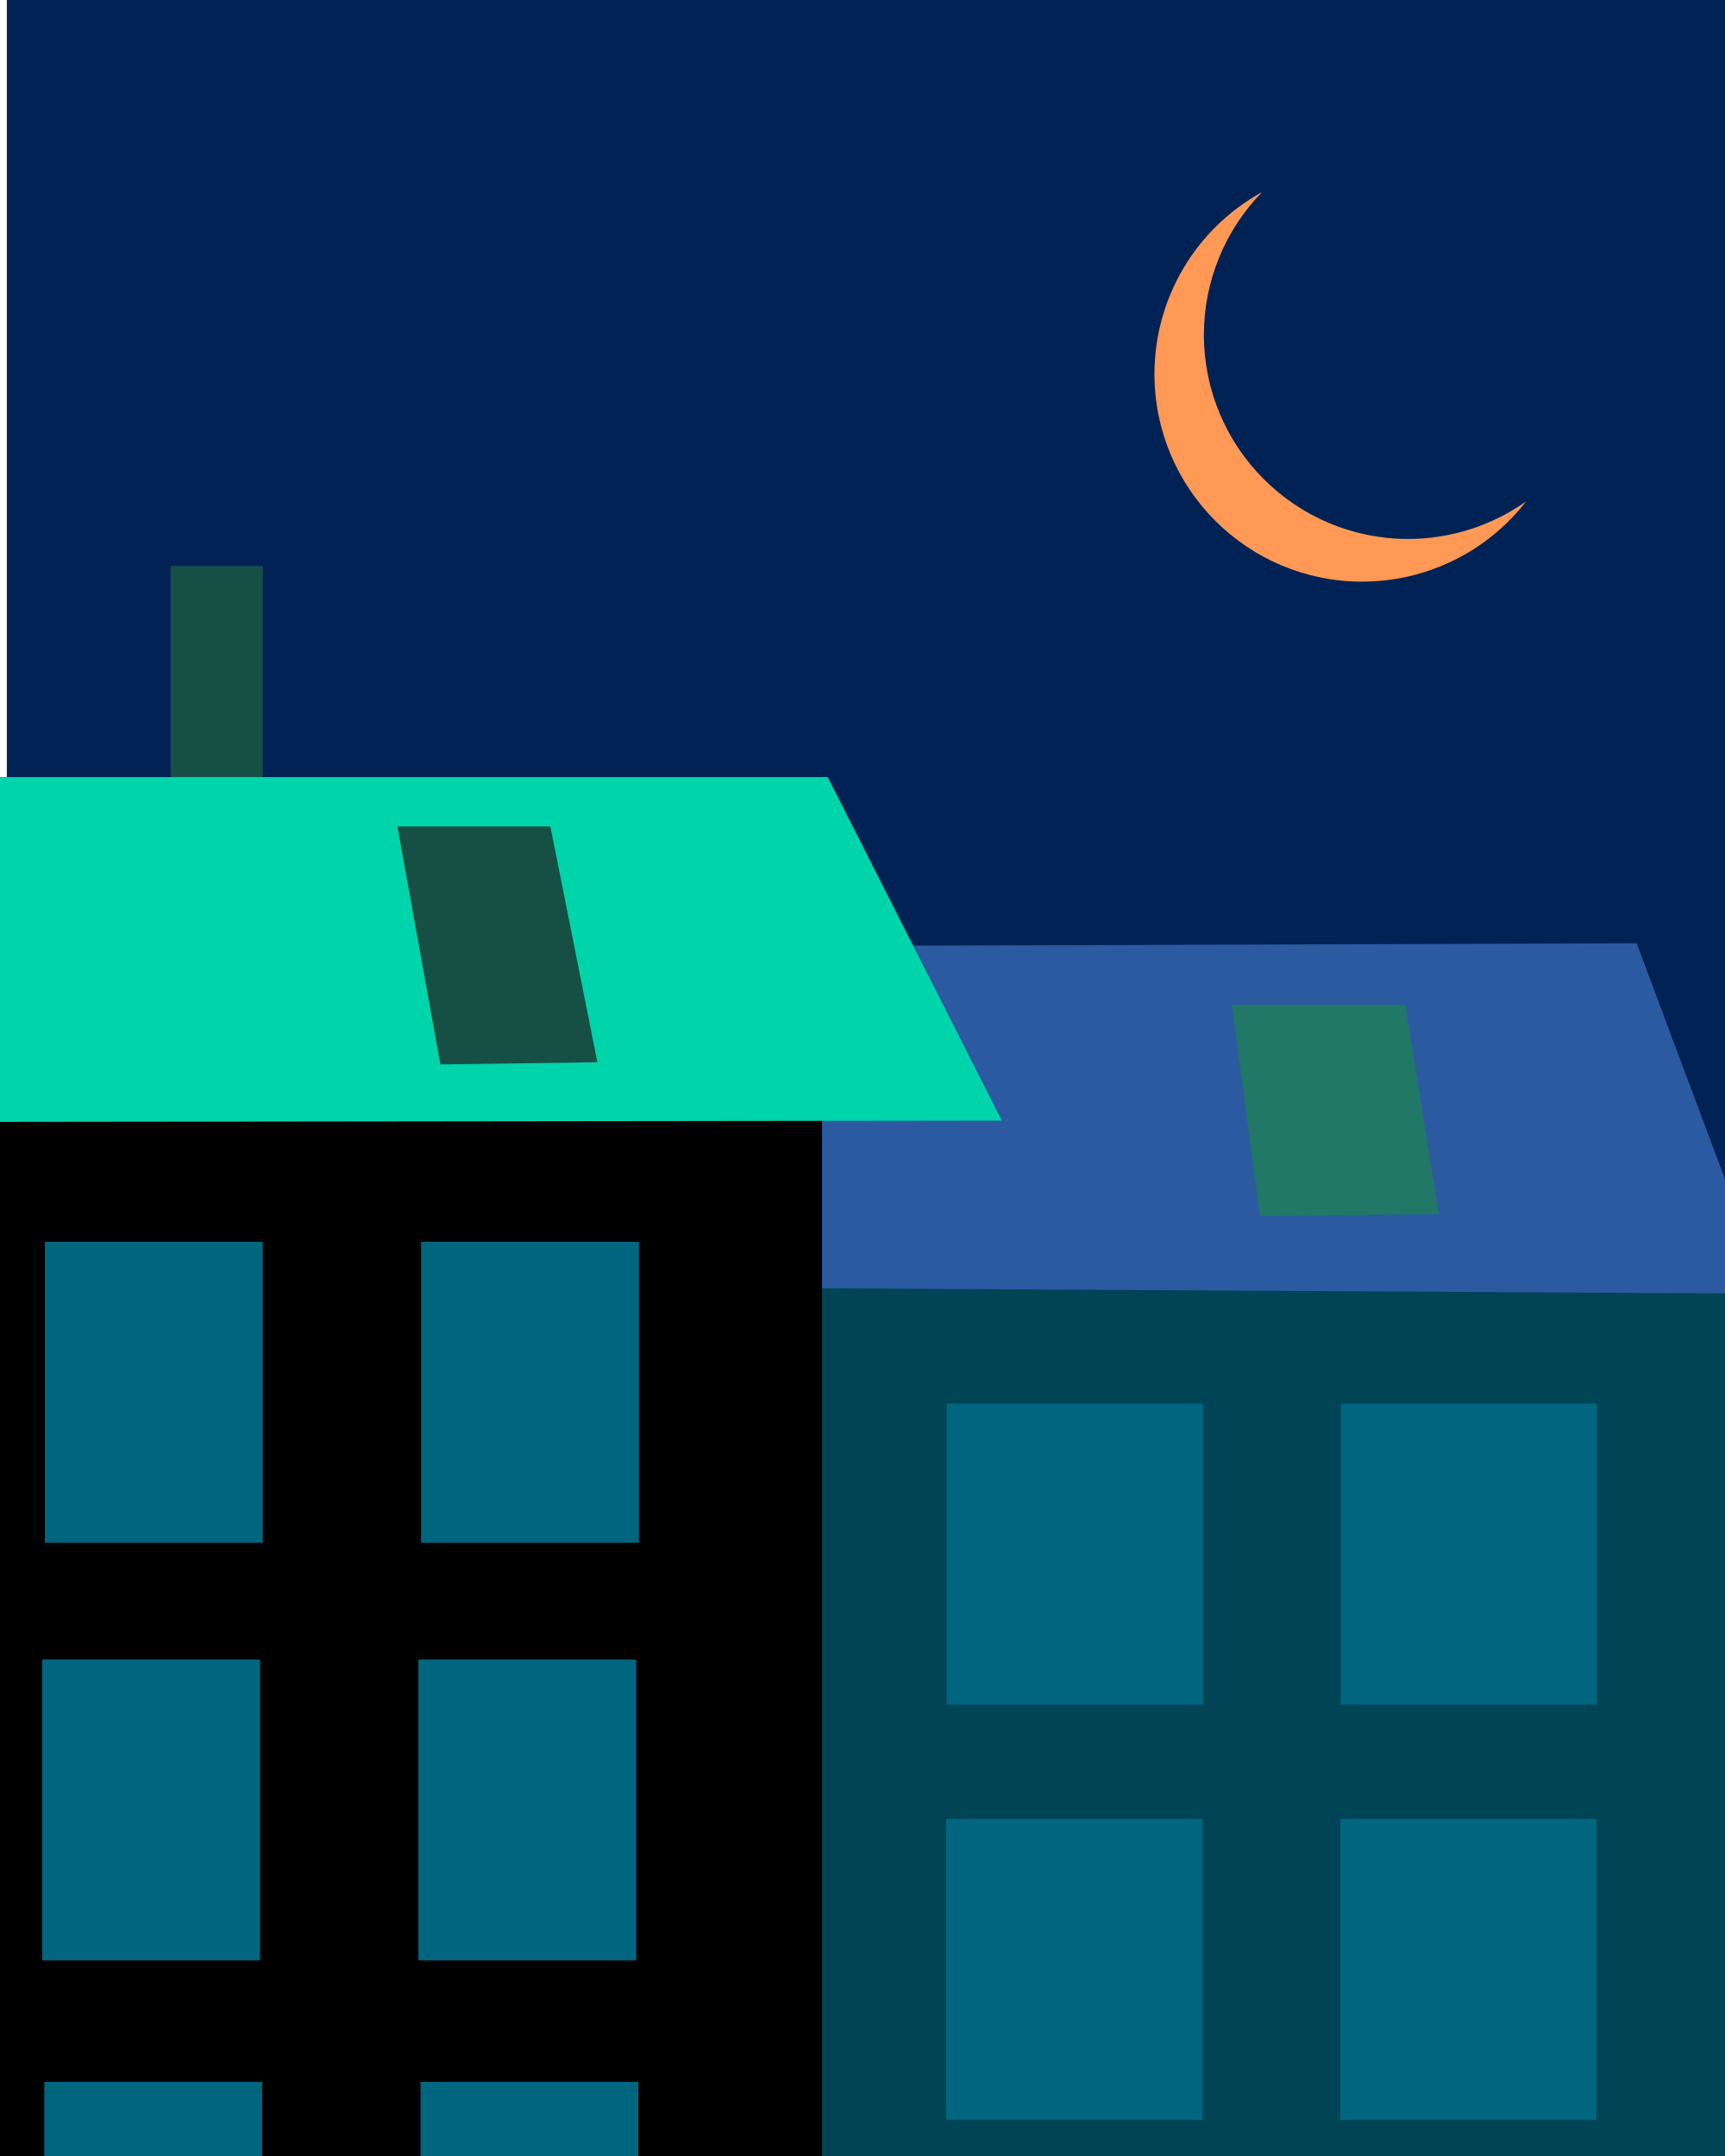
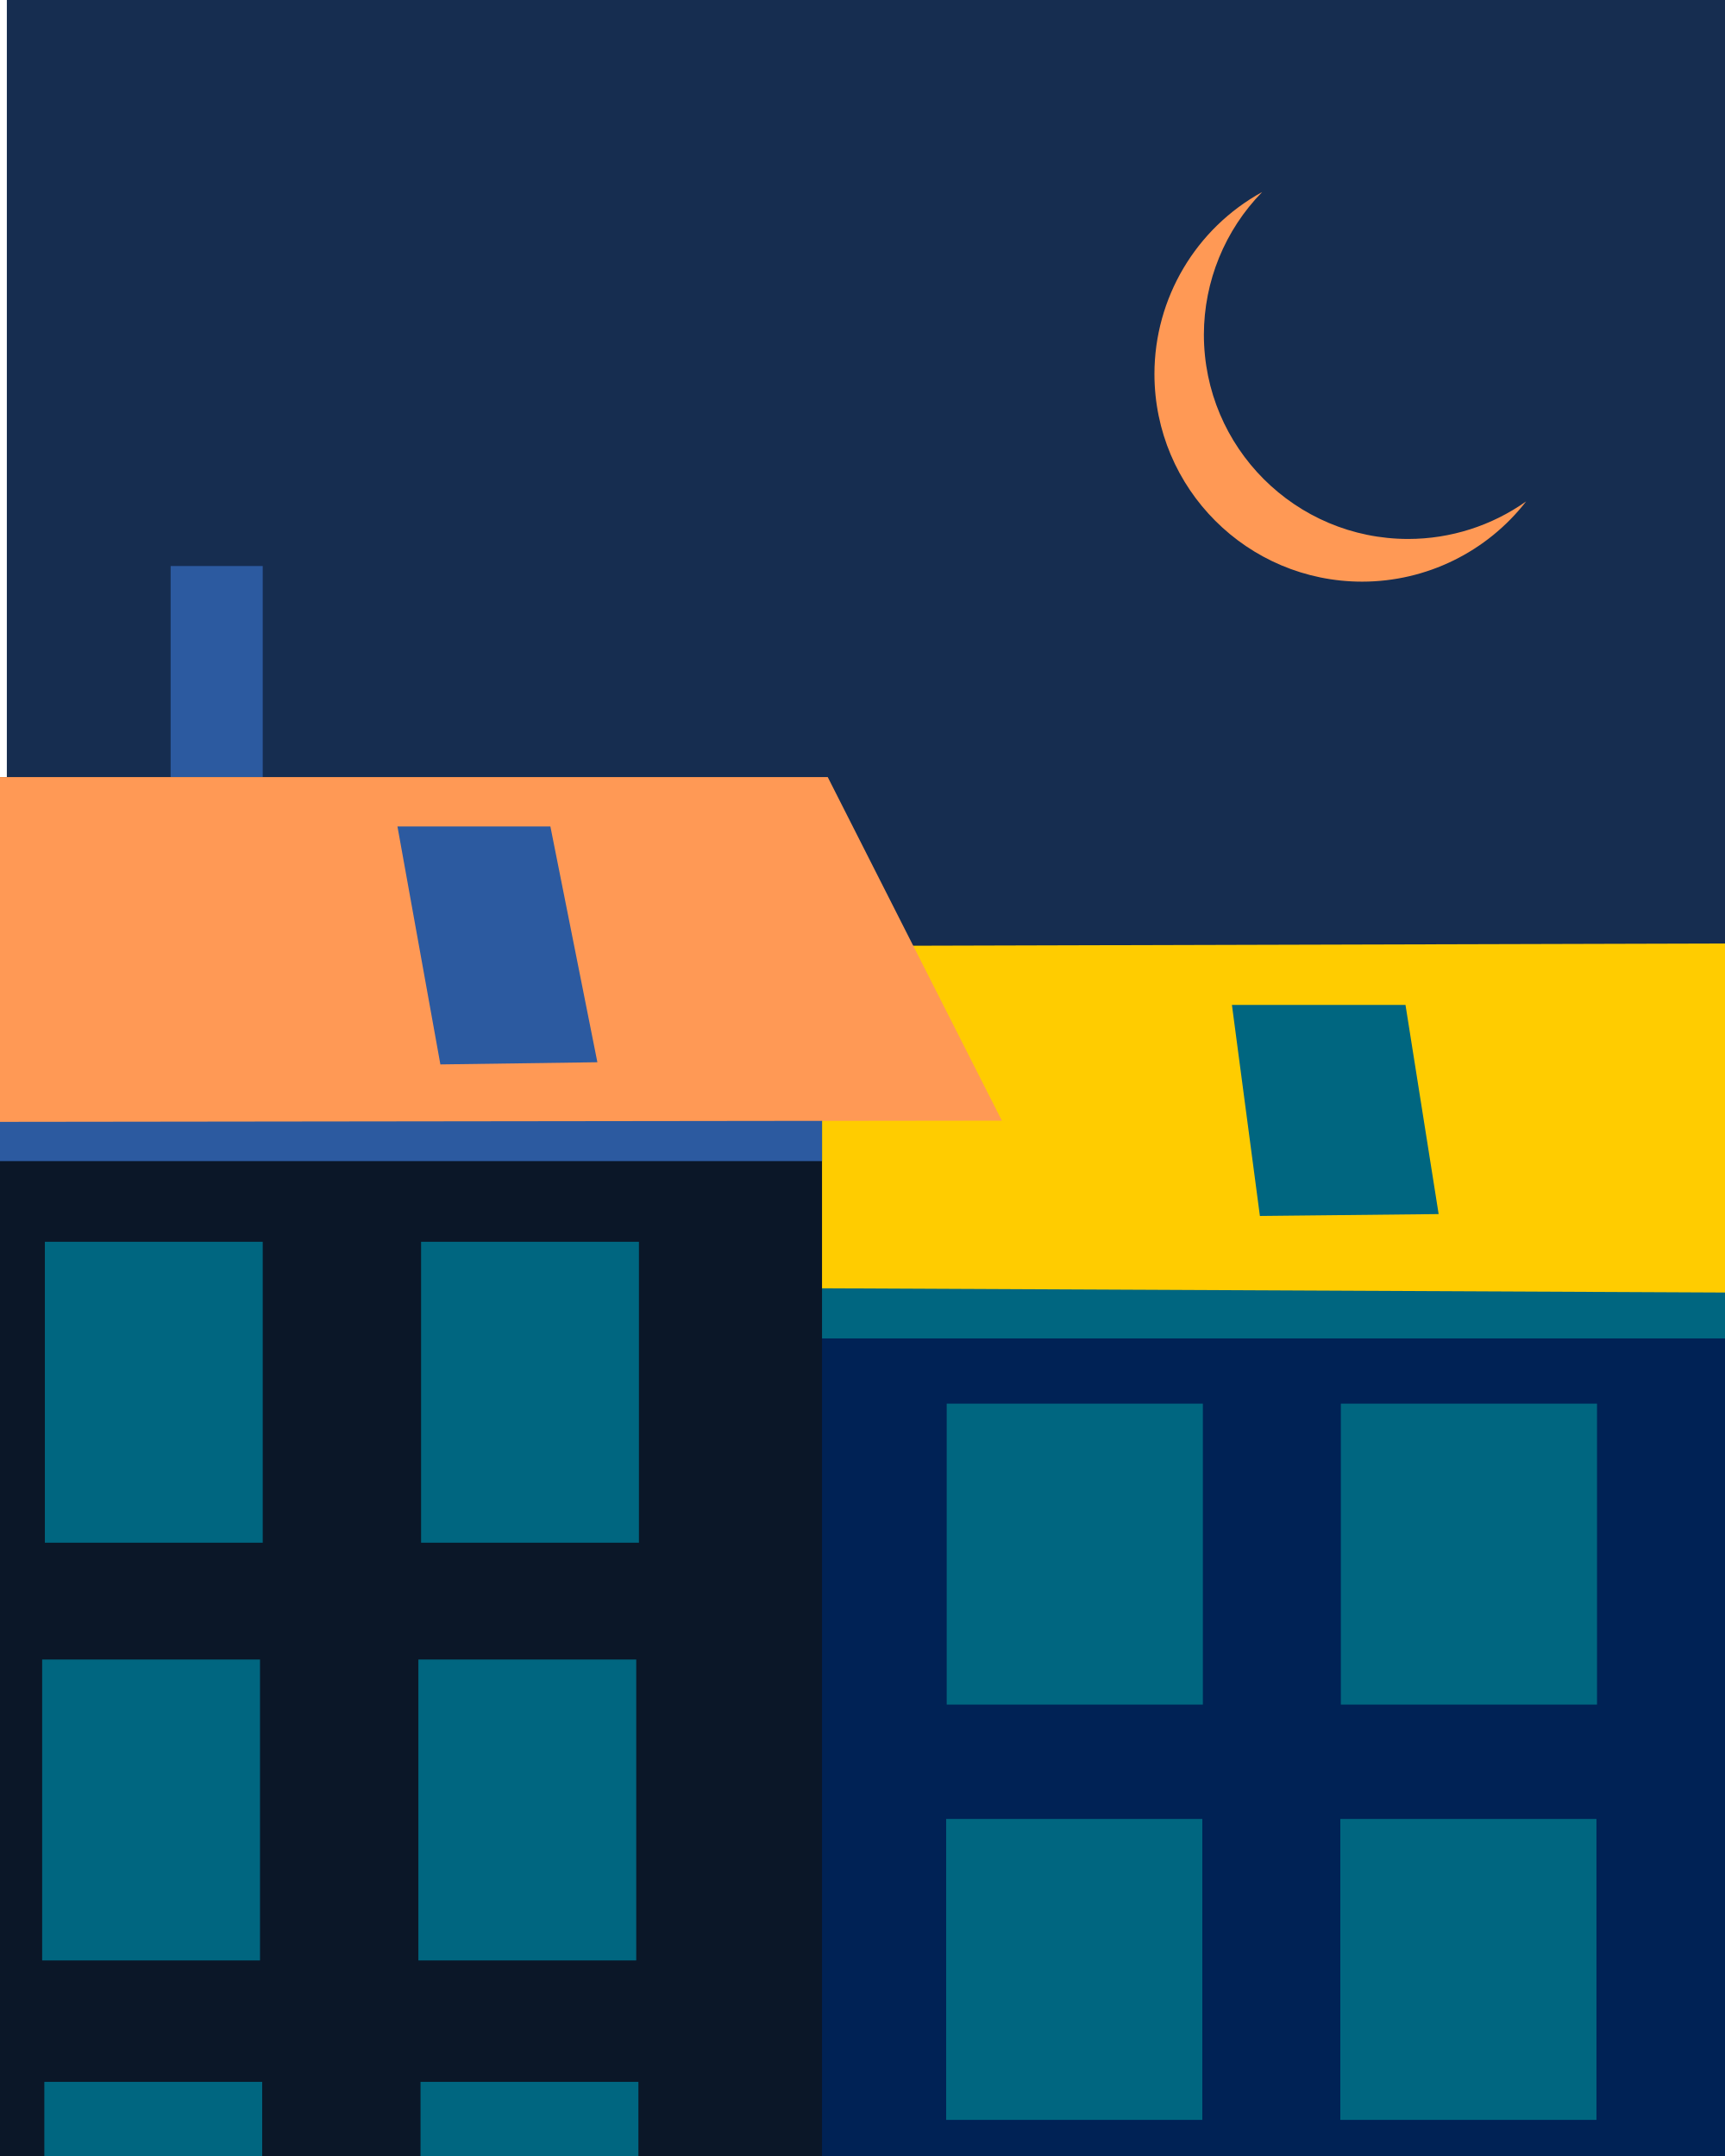
<svg xmlns="http://www.w3.org/2000/svg" width="24" height="30" viewBox="0 0 6.35 7.938" version="1.1" id="svg5">
  <defs id="defs2" />
  <g id="layer1">
-     <rect style="fill:#002255;stroke:#4d4d4d;stroke-width:0" id="rect843" width="6.391" height="8.02" x="0.025" y="-0.025" />
+     <rect style="fill:#162d50;stroke:#4d4d4d;stroke-width:0" id="rect843" width="6.391" height="8.02" x="0.025" y="-0.025" />
  </g>
  <g id="layer2" style="display:inline">
-     <rect style="fill:#004455;stroke:#4d4d4d;stroke-width:0" id="rect971" width="3.407" height="3.316" x="3.01" y="4.68" />
-     <path id="rect1072-4" style="fill:#2c5aa0;stroke:#4d4d4d;stroke-width:0" d="m 2.994,3.483 3.031,-0.01 0.483,1.29 -3.535,-0.02 z" />
+     <rect style="fill:#002255;stroke:#4d4d4d;stroke-width:0" id="rect971" width="3.407" height="3.316" x="3.01" y="4.68" />
+     <path id="rect5850" style="fill:#006680;stroke:#4d4d4d;stroke-width:0;fill-opacity:1" d="M 11.375 17.688 L 11.375 18.625 L 24.25 18.625 L 24.25 17.688 L 11.375 17.688 z " transform="scale(0.2645833)" />
+     <path id="rect1072-4" style="fill:#ffcc00;stroke:#4d4d4d;stroke-width:0;fill-opacity:1" d="m 2.999,3.483 3.655,-0.01 0.583,1.29 -4.262,-0.02 z" />
  </g>
  <g id="layer3" style="display:inline">
-     <rect style="fill:#165044;fill-opacity:1;stroke:#4d4d4d;stroke-width:0;stroke-miterlimit:4;stroke-dasharray:none" id="rect41159" width="0.339" height="1.009" x="0.628" y="2.084" />
-     <rect style="fill:#000000;stroke:#4d4d4d;stroke-width:0" id="rect969" width="3.423" height="5.474" x="-0.397" y="2.861" />
-     <path id="rect1072" style="fill:#00d4aa;stroke:#4d4d4d;stroke-width:0" d="M -0.397,2.861 H 3.047 l 0.641,1.265 -4.105,0.005 z" />
+     <rect style="fill:#2c5aa0;fill-opacity:1;stroke:#4d4d4d;stroke-width:0;stroke-miterlimit:4;stroke-dasharray:none" id="rect41159" width="0.339" height="1.009" x="0.628" y="2.084" />
+     <rect style="fill:#0b1728;stroke:#4d4d4d;stroke-width:0" id="rect969" width="3.423" height="5.474" x="-0.397" y="2.861" />
+     <path id="rect901" style="fill:#2c5aa0;fill-opacity:1;stroke:#4d4d4d;stroke-width:0" d="M -0.397,3.812 V 4.275 H 3.026 V 3.812 Z" />
+     <path id="rect1072" style="fill:#ff9955;stroke:#4d4d4d;stroke-width:0;fill-opacity:1" d="M -0.397,2.861 H 3.047 l 0.641,1.265 -4.105,0.005 z" />
  </g>
  <g id="layer4" style="display:inline">
    <path id="path1976" style="fill:#ff9955;stroke:#4d4d4d;stroke-width:0" d="M 17.561,2.672 A 2.891,2.891 0 0 0 16.062,5.203 2.891,2.891 0 0 0 18.953,8.094 2.891,2.891 0 0 0 21.234,6.977 2.844,2.844 0 0 1 19.594,7.5 2.844,2.844 0 0 1 16.75,4.656 2.844,2.844 0 0 1 17.561,2.672 Z" transform="scale(0.2645833)" />
-     <path style="fill:#165044;fill-opacity:1;stroke:#000000;stroke-width:0;stroke-linecap:butt;stroke-linejoin:miter;stroke-miterlimit:4;stroke-dasharray:none;stroke-opacity:1" d="M 2.026,3.043 2.199,3.911 1.621,3.919 1.463,3.043 Z" id="path8531" />
-     <path style="fill:#217867;fill-opacity:1;stroke:#000000;stroke-width:0;stroke-linecap:butt;stroke-linejoin:miter;stroke-miterlimit:4;stroke-dasharray:none;stroke-opacity:1" d="M 5.174,3.7 5.296,4.47 4.638,4.477 4.535,3.7 Z" id="path8531-3" />
+     <path style="fill:#2c5aa0;fill-opacity:1;stroke:#000000;stroke-width:0;stroke-linecap:butt;stroke-linejoin:miter;stroke-miterlimit:4;stroke-dasharray:none;stroke-opacity:1" d="M 2.026,3.043 2.199,3.911 1.621,3.919 1.463,3.043 Z" id="path8531" />
+     <path style="fill:#006680;fill-opacity:1;stroke:#000000;stroke-width:0;stroke-linecap:butt;stroke-linejoin:miter;stroke-miterlimit:4;stroke-dasharray:none;stroke-opacity:1" d="M 5.174,3.7 5.296,4.47 4.638,4.477 4.535,3.7 Z" id="path8531-3" />
    <rect style="fill:#006680;fill-opacity:1;stroke:#4d4d4d;stroke-width:0;stroke-miterlimit:4;stroke-dasharray:none" id="rect33339" width="0.802" height="1.108" x="0.165" y="4.572" />
    <rect style="fill:#006680;fill-opacity:1;stroke:#4d4d4d;stroke-width:0;stroke-miterlimit:4;stroke-dasharray:none" id="rect33339-7" width="0.943" height="1.108" x="3.485" y="5.168" />
    <rect style="fill:#006680;fill-opacity:1;stroke:#4d4d4d;stroke-width:0;stroke-miterlimit:4;stroke-dasharray:none" id="rect33339-7-8" width="0.943" height="1.108" x="4.936" y="5.168" />
    <rect style="fill:#006680;fill-opacity:1;stroke:#4d4d4d;stroke-width:0;stroke-miterlimit:4;stroke-dasharray:none" id="rect33339-7-7" width="0.943" height="1.108" x="3.483" y="6.697" />
    <rect style="fill:#006680;fill-opacity:1;stroke:#4d4d4d;stroke-width:0;stroke-miterlimit:4;stroke-dasharray:none" id="rect33339-7-8-5" width="0.943" height="1.108" x="4.934" y="6.697" />
    <rect style="fill:#006680;fill-opacity:1;stroke:#4d4d4d;stroke-width:0;stroke-miterlimit:4;stroke-dasharray:none" id="rect33339-3" width="0.802" height="1.108" x="1.55" y="4.572" />
    <rect style="fill:#006680;fill-opacity:1;stroke:#4d4d4d;stroke-width:0;stroke-miterlimit:4;stroke-dasharray:none" id="rect33339-6" width="0.802" height="1.108" x="0.155" y="6.11" />
    <rect style="fill:#006680;fill-opacity:1;stroke:#4d4d4d;stroke-width:0;stroke-miterlimit:4;stroke-dasharray:none" id="rect33339-3-7" width="0.802" height="1.108" x="1.54" y="6.11" />
    <rect style="fill:#006680;fill-opacity:1;stroke:#4d4d4d;stroke-width:0;stroke-miterlimit:4;stroke-dasharray:none" id="rect33339-6-1" width="0.802" height="1.108" x="0.163" y="7.665" />
    <rect style="fill:#006680;fill-opacity:1;stroke:#4d4d4d;stroke-width:0;stroke-miterlimit:4;stroke-dasharray:none" id="rect33339-3-7-4" width="0.802" height="1.108" x="1.548" y="7.665" />
  </g>
</svg>
